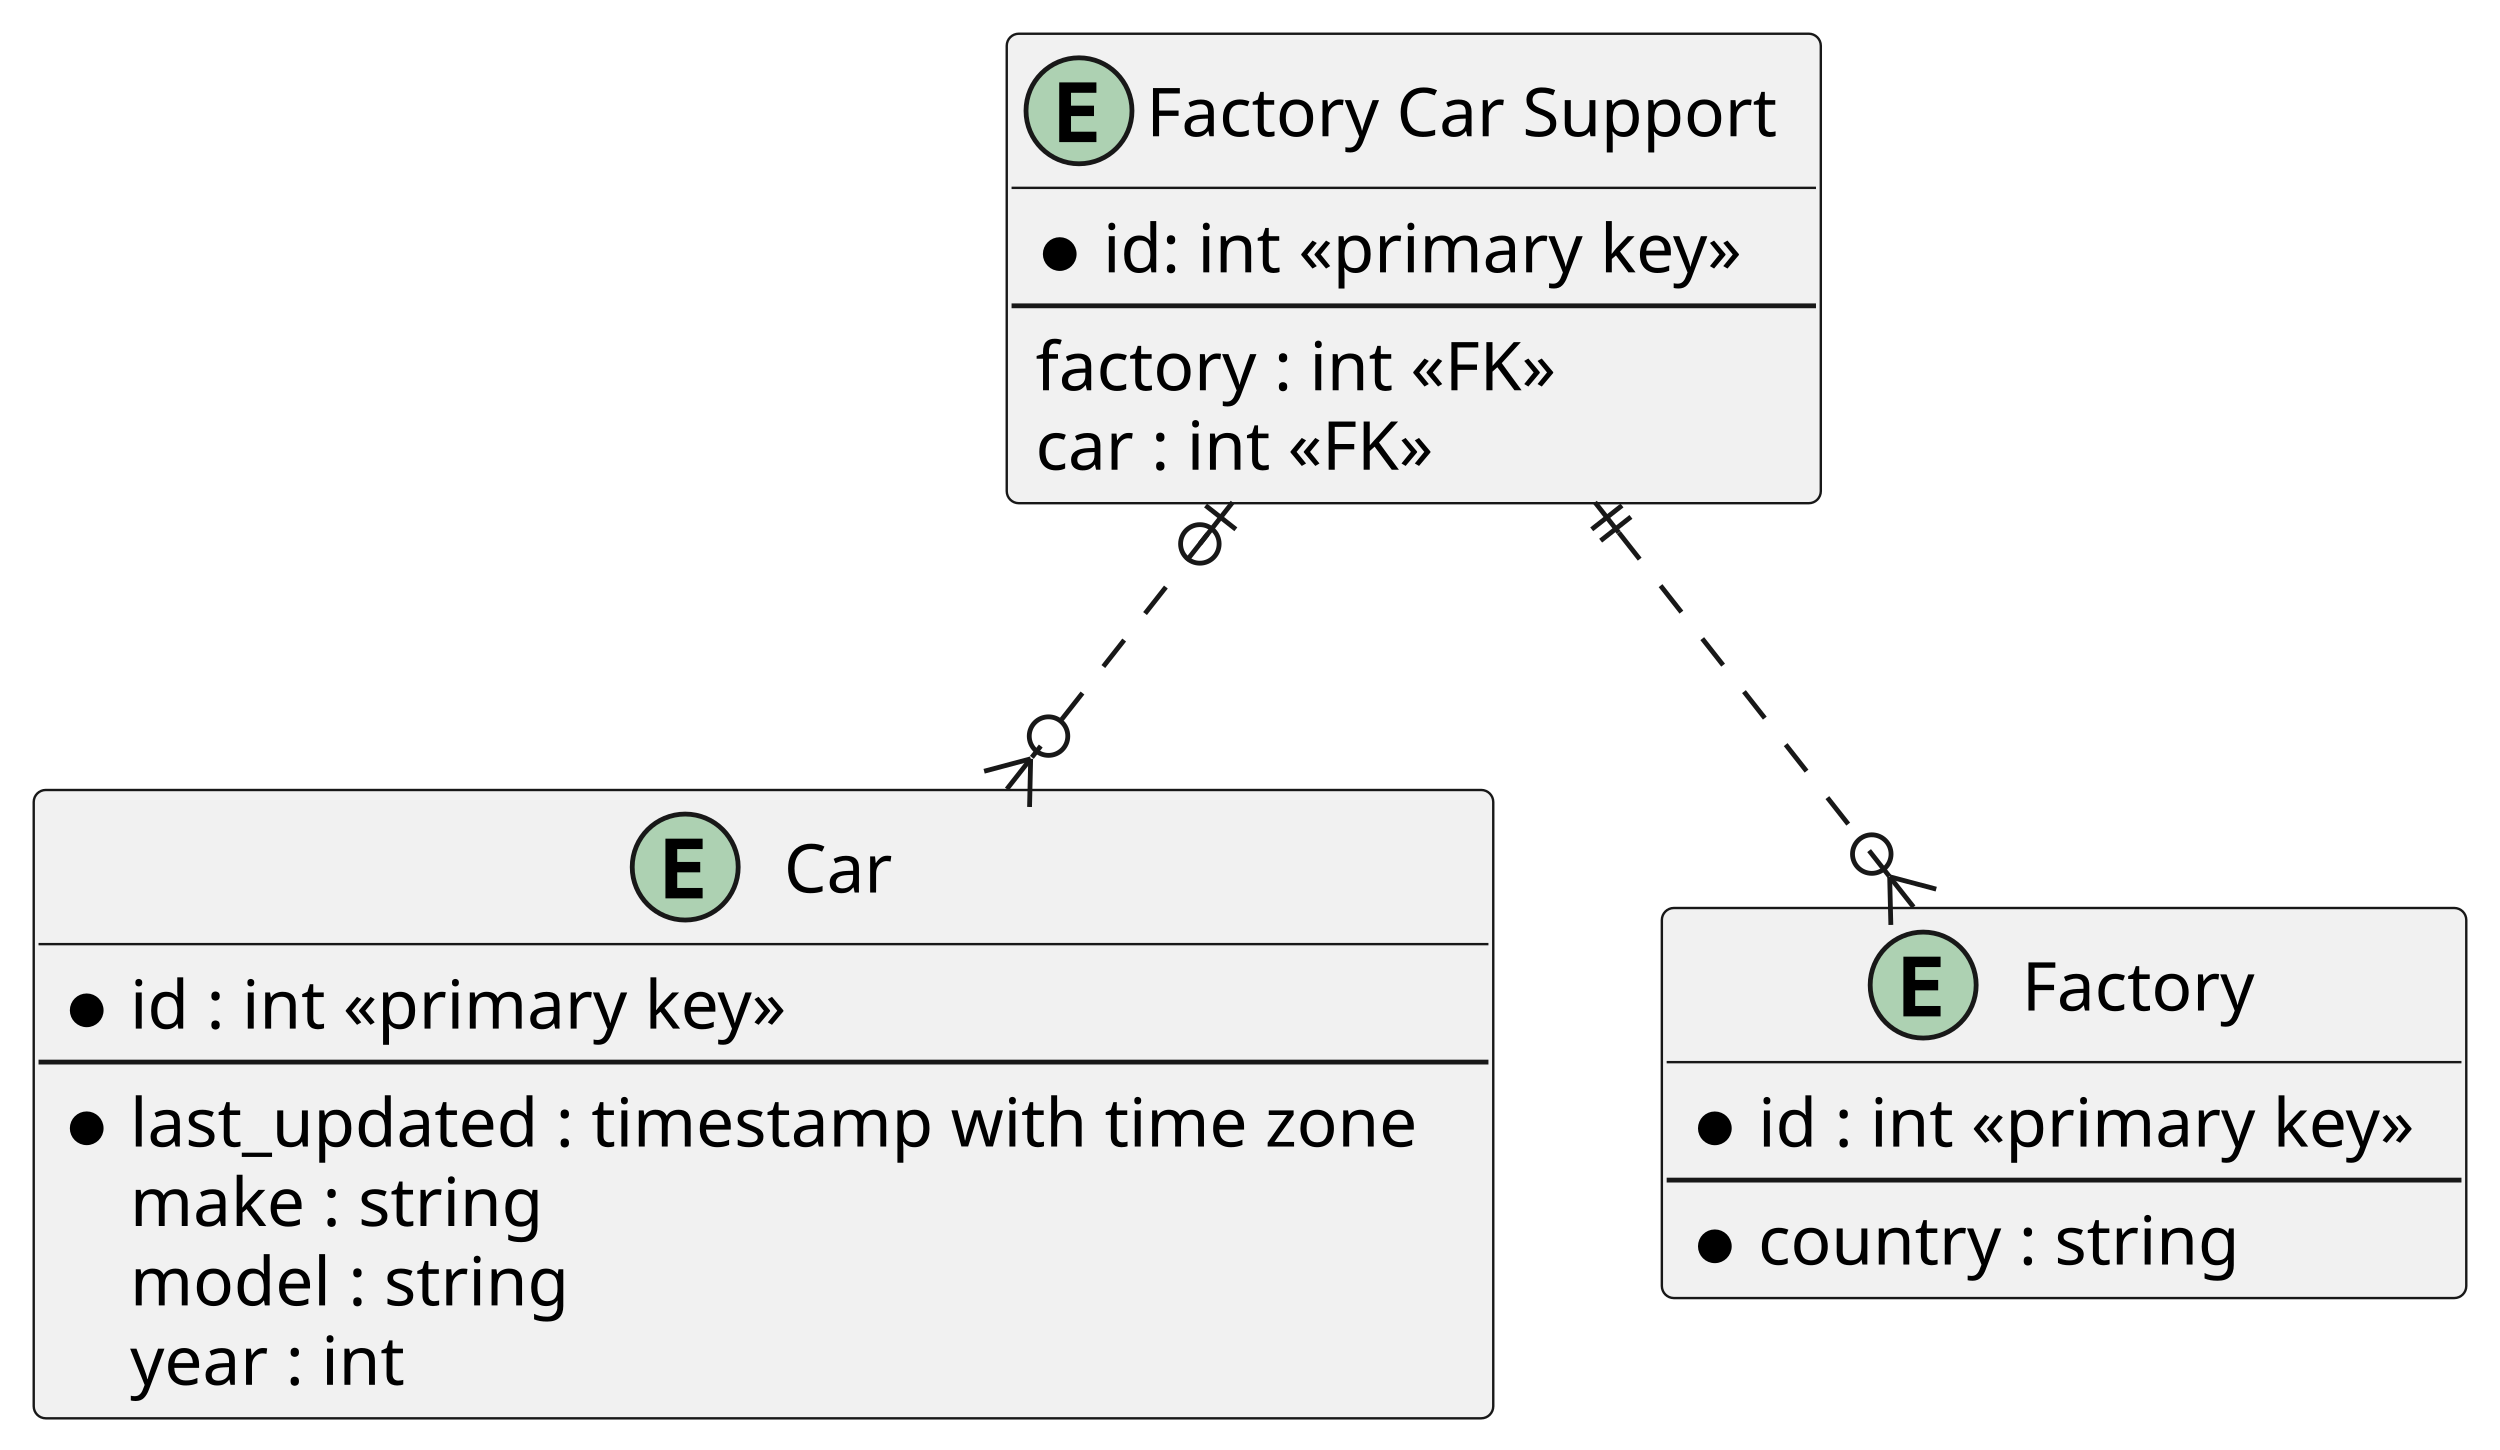
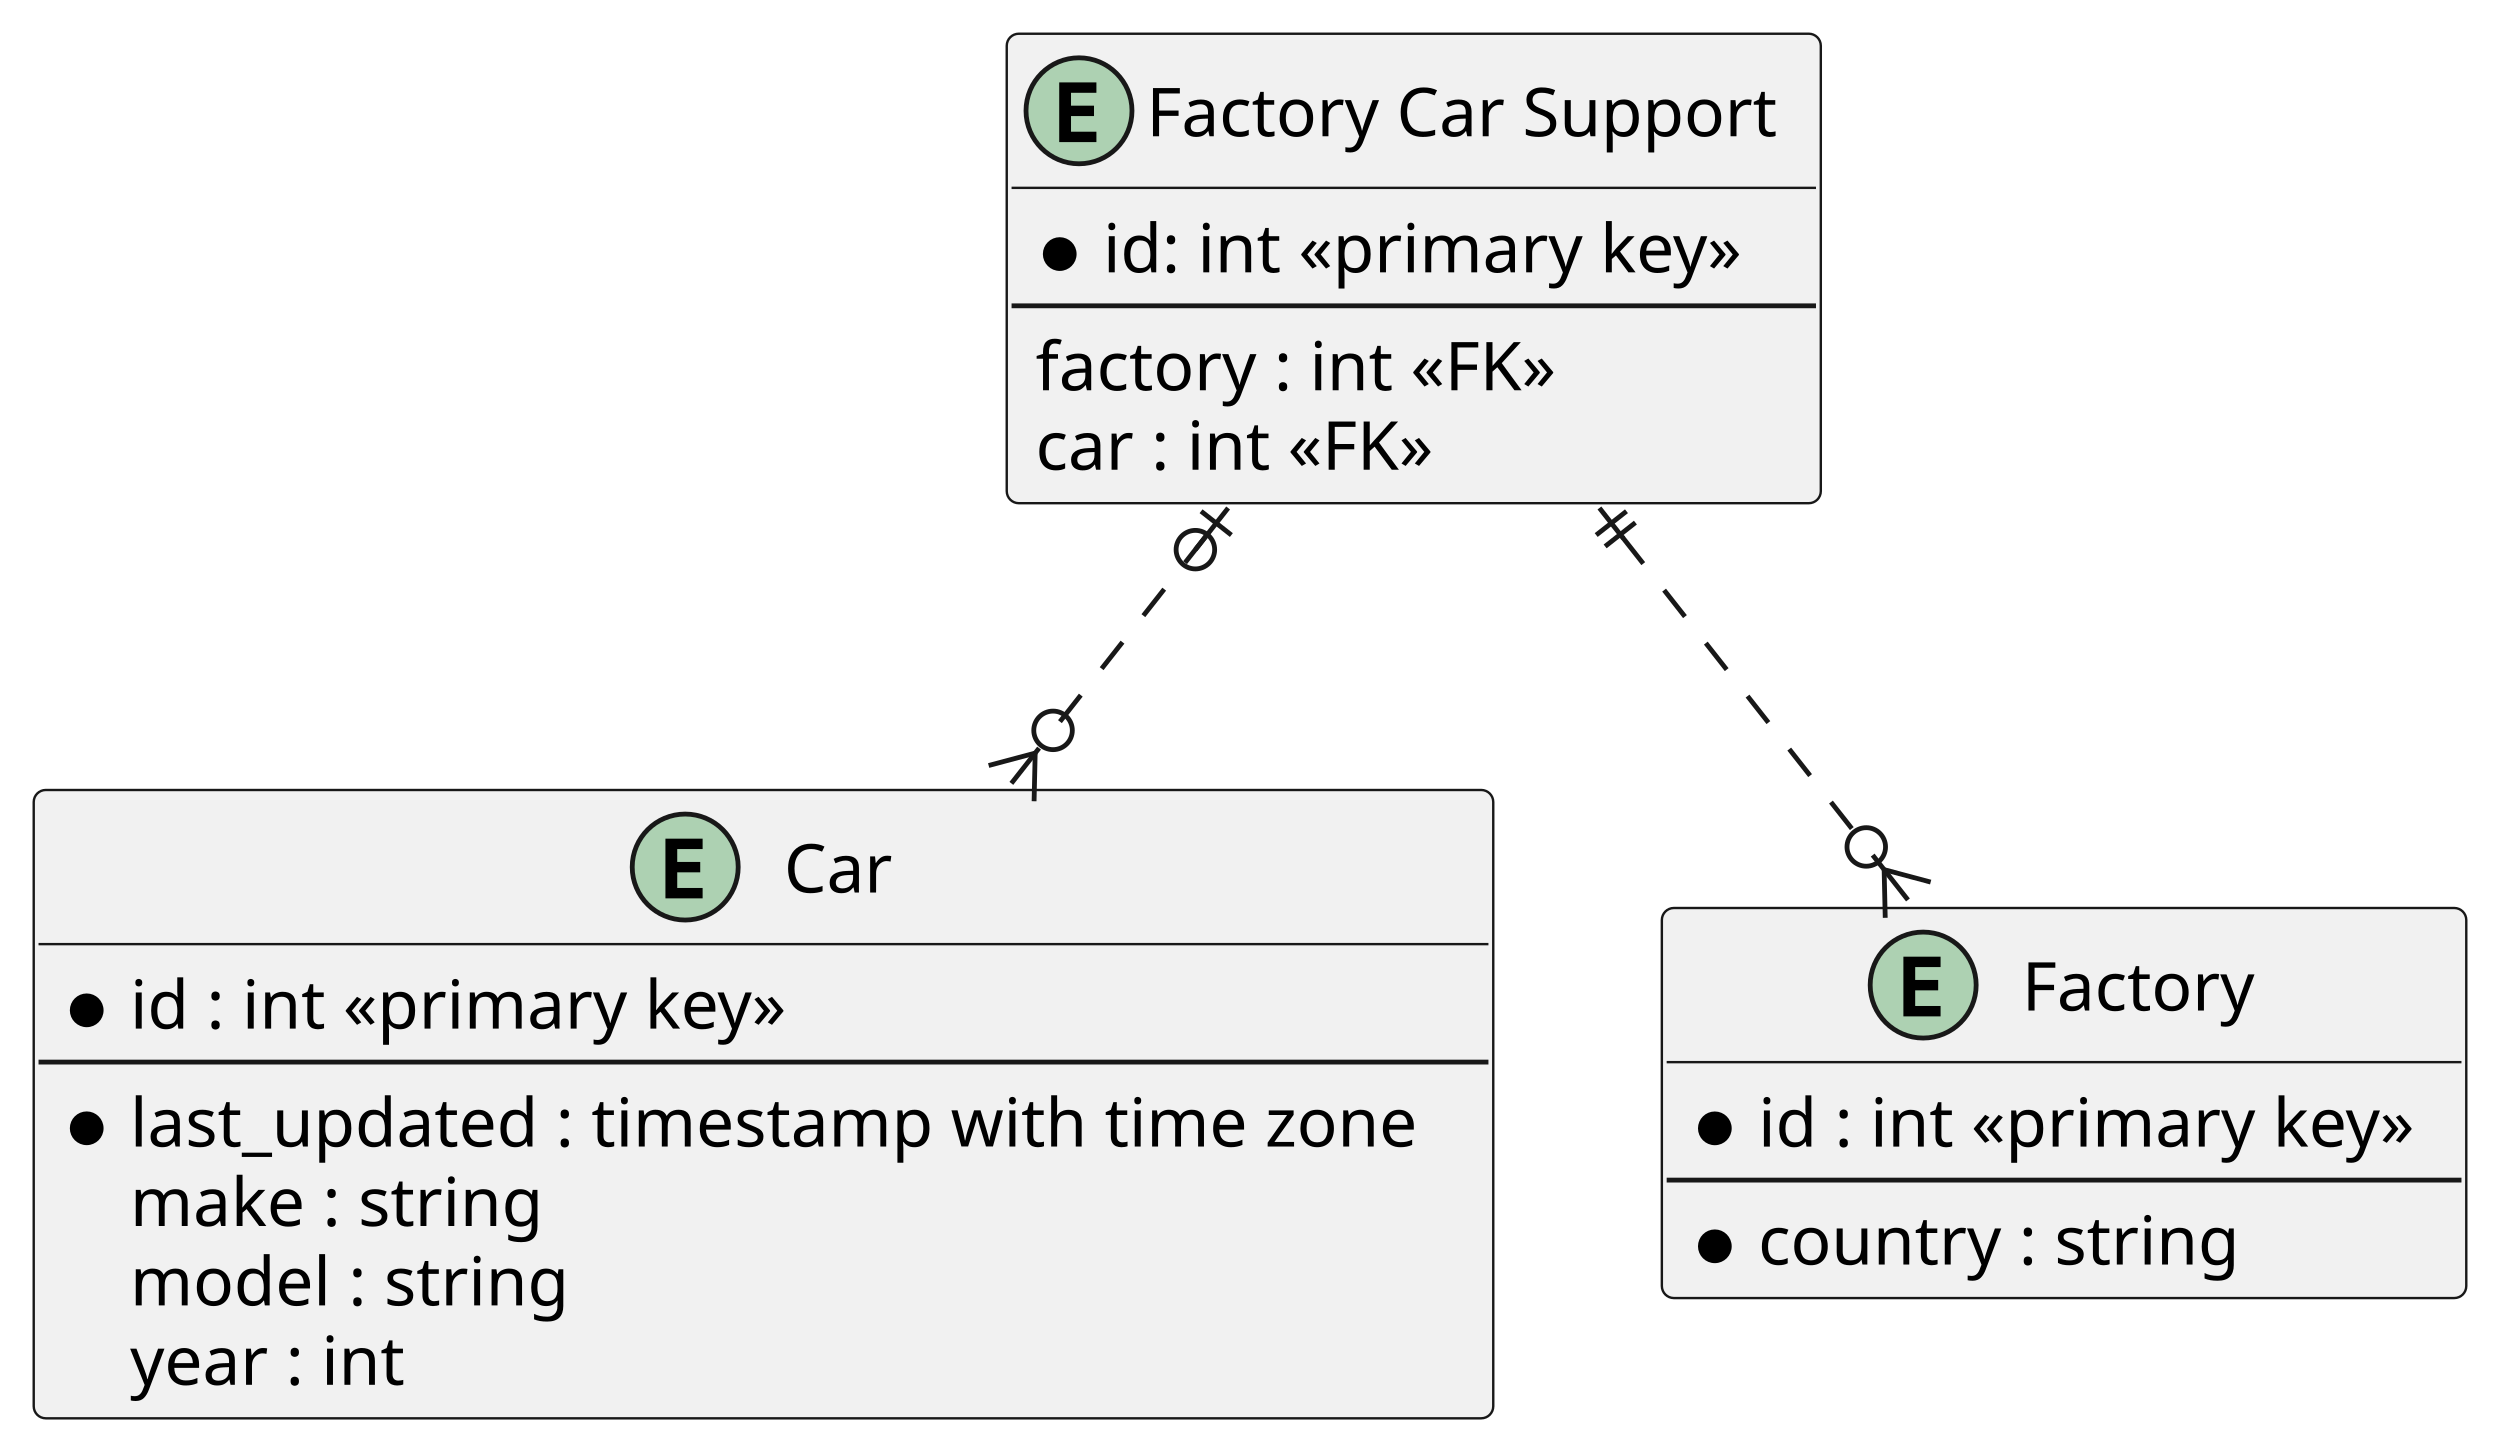
<svg xmlns="http://www.w3.org/2000/svg" contentStyleType="text/css" height="301px" preserveAspectRatio="none" style="width:519px;height:301px;background:#FFFFFF;" version="1.1" viewBox="0 0 519 301" width="519px" zoomAndPan="magnify">
  <defs />
  <g>
    <g id="elem_car">
      <rect codeLine="2" fill="#F1F1F1" height="130.441" id="car" rx="2.5" ry="2.5" style="stroke:#181818;stroke-width:0.5;" width="303" x="7" y="164" />
      <ellipse cx="142.25" cy="180" fill="#ADD1B2" rx="11" ry="11" style="stroke:#181818;stroke-width:1.0;" />
      <path d="M145.864,186.5 L138.144,186.5 L138.144,174.107 L145.864,174.107 L145.864,176.265 L140.593,176.265 L140.593,178.938 L145.366,178.938 L145.366,181.096 L140.593,181.096 L140.593,184.342 L145.864,184.342 Z " fill="#000000" />
      <text fill="#000000" font-family="sans-serif" font-size="14" lengthAdjust="spacing" textLength="24" x="162.75" y="185.291">Car</text>
      <line style="stroke:#181818;stroke-width:0.5;" x1="8" x2="309" y1="196" y2="196" />
      <ellipse cx="18" cy="209.744" fill="#000000" rx="3" ry="3" style="stroke:#000000;stroke-width:1.0;" />
      <text fill="#000000" font-family="sans-serif" font-size="14" lengthAdjust="spacing" textLength="141" x="27" y="213.535">id : int «primary key»</text>
      <line style="stroke:#181818;stroke-width:1.0;" x1="8" x2="309" y1="220.488" y2="220.488" />
      <ellipse cx="18" cy="234.232" fill="#000000" rx="3" ry="3" style="stroke:#000000;stroke-width:1.0;" />
      <text fill="#000000" font-family="sans-serif" font-size="14" lengthAdjust="spacing" textLength="277" x="27" y="238.023">last_updated : timestamp with time zone</text>
      <text fill="#000000" font-family="sans-serif" font-size="14" lengthAdjust="spacing" textLength="89" x="27" y="254.512">make : string</text>
      <text fill="#000000" font-family="sans-serif" font-size="14" lengthAdjust="spacing" textLength="95" x="27" y="271">model : string</text>
      <text fill="#000000" font-family="sans-serif" font-size="14" lengthAdjust="spacing" textLength="59" x="27" y="287.488">year : int</text>
    </g>
    <g id="elem_factory">
      <rect codeLine="11" fill="#F1F1F1" height="80.977" id="factory" rx="2.5" ry="2.5" style="stroke:#181818;stroke-width:0.5;" width="167" x="345" y="188.5" />
      <ellipse cx="399.25" cy="204.5" fill="#ADD1B2" rx="11" ry="11" style="stroke:#181818;stroke-width:1.0;" />
      <path d="M402.864,211 L395.144,211 L395.144,198.607 L402.864,198.607 L402.864,200.765 L397.593,200.765 L397.593,203.438 L402.366,203.438 L402.366,205.596 L397.593,205.596 L397.593,208.842 L402.864,208.842 Z " fill="#000000" />
      <text fill="#000000" font-family="sans-serif" font-size="14" lengthAdjust="spacing" textLength="50" x="419.75" y="209.791">Factory</text>
      <line style="stroke:#181818;stroke-width:0.5;" x1="346" x2="511" y1="220.5" y2="220.5" />
      <ellipse cx="356" cy="234.244" fill="#000000" rx="3" ry="3" style="stroke:#000000;stroke-width:1.0;" />
      <text fill="#000000" font-family="sans-serif" font-size="14" lengthAdjust="spacing" textLength="141" x="365" y="238.035">id : int «primary key»</text>
      <line style="stroke:#181818;stroke-width:1.0;" x1="346" x2="511" y1="244.988" y2="244.988" />
      <ellipse cx="356" cy="258.732" fill="#000000" rx="3" ry="3" style="stroke:#000000;stroke-width:1.0;" />
      <text fill="#000000" font-family="sans-serif" font-size="14" lengthAdjust="spacing" textLength="104" x="365" y="262.523">country : string</text>
    </g>
    <g id="elem_factoryCarSupport">
      <rect codeLine="17" fill="#F1F1F1" height="97.465" id="factoryCarSupport" rx="2.5" ry="2.5" style="stroke:#181818;stroke-width:0.5;" width="169" x="209" y="7" />
      <ellipse cx="224" cy="23" fill="#ADD1B2" rx="11" ry="11" style="stroke:#181818;stroke-width:1.0;" />
      <path d="M227.614,29.5 L219.894,29.5 L219.894,17.107 L227.614,17.107 L227.614,19.265 L222.343,19.265 L222.343,21.938 L227.116,21.938 L227.116,24.096 L222.343,24.096 L222.343,27.342 L227.614,27.342 Z " fill="#000000" />
      <text fill="#000000" font-family="sans-serif" font-size="14" lengthAdjust="spacing" textLength="137" x="238" y="28.291">Factory Car Support</text>
      <line style="stroke:#181818;stroke-width:0.5;" x1="210" x2="377" y1="39" y2="39" />
      <ellipse cx="220" cy="52.744" fill="#000000" rx="3" ry="3" style="stroke:#000000;stroke-width:1.0;" />
      <text fill="#000000" font-family="sans-serif" font-size="14" lengthAdjust="spacing" textLength="137" x="229" y="56.535">id: int «primary key»</text>
      <line style="stroke:#181818;stroke-width:1.0;" x1="210" x2="377" y1="63.488" y2="63.488" />
      <text fill="#000000" font-family="sans-serif" font-size="14" lengthAdjust="spacing" textLength="112" x="215" y="81.023">factory : int «FK»</text>
      <text fill="#000000" font-family="sans-serif" font-size="14" lengthAdjust="spacing" textLength="86" x="215" y="97.512">car : int «FK»</text>
    </g>
    <g id="link_factoryCarSupport_factory">
-       <path codeLine="24" d="M336.07,110.58 C354.12,133.51 374.93,159.95 392.23,181.93 " fill="none" id="factoryCarSupport-factory" style="stroke:#181818;stroke-width:1.0;stroke-dasharray:7.0,7.0;" />
-       <line style="stroke:#181818;stroke-width:1.0;" x1="392.296" x2="401.961" y1="182.018" y2="184.585" />
-       <line style="stroke:#181818;stroke-width:1.0;" x1="392.296" x2="392.539" y1="182.018" y2="192.015" />
-       <line style="stroke:#181818;stroke-width:1.0;" x1="392.296" x2="397.25" y1="182.018" y2="188.3" />
-       <ellipse cx="388.581" cy="177.307" fill="none" rx="4" ry="4" style="stroke:#181818;stroke-width:1.0;" />
-       <line style="stroke:#181818;stroke-width:1.0;" x1="330.438" x2="336.727" y1="109.887" y2="104.942" />
-       <line style="stroke:#181818;stroke-width:1.0;" x1="332.293" x2="338.581" y1="112.245" y2="107.3" />
-       <line style="stroke:#181818;stroke-width:1.0;" x1="336.055" x2="331.11" y1="110.559" y2="104.27" />
+       <path codeLine="24" d="M336.81,111.51 C354.32,133.77 374.35,159.21 391.21,180.62 " fill="none" id="factoryCarSupport-factory" style="stroke:#181818;stroke-width:1.0;stroke-dasharray:7.0,7.0;" />
+       <line style="stroke:#181818;stroke-width:1.0;" x1="331.368" x2="337.657" y1="111.077" y2="106.132" />
+       <line style="stroke:#181818;stroke-width:1.0;" x1="333.223" x2="339.511" y1="113.435" y2="108.49" />
+       <line style="stroke:#181818;stroke-width:1.0;" x1="336.985" x2="332.04" y1="111.749" y2="105.46" />
+       <line style="stroke:#181818;stroke-width:1.0;" x1="391.145" x2="400.806" y1="180.541" y2="183.121" />
+       <line style="stroke:#181818;stroke-width:1.0;" x1="391.145" x2="391.374" y1="180.541" y2="190.539" />
+       <line style="stroke:#181818;stroke-width:1.0;" x1="391.145" x2="396.09" y1="180.541" y2="186.83" />
+       <ellipse cx="387.436" cy="175.825" fill="none" rx="4" ry="4" style="stroke:#181818;stroke-width:1.0;" />
    </g>
    <g id="link_factoryCarSupport_car">
-       <path codeLine="25" d="M250.7,110.87 C239.11,125.59 226.4,141.74 214.21,157.23 " fill="none" id="factoryCarSupport-car" style="stroke:#181818;stroke-width:1.0;stroke-dasharray:7.0,7.0;" />
-       <line style="stroke:#181818;stroke-width:1.0;" x1="213.965" x2="213.736" y1="157.531" y2="167.529" />
-       <line style="stroke:#181818;stroke-width:1.0;" x1="213.965" x2="204.304" y1="157.531" y2="160.111" />
-       <line style="stroke:#181818;stroke-width:1.0;" x1="213.965" x2="209.02" y1="157.531" y2="163.82" />
-       <ellipse cx="217.674" cy="152.815" fill="none" rx="4" ry="4" style="stroke:#181818;stroke-width:1.0;" />
-       <line style="stroke:#181818;stroke-width:1.0;" x1="249.09" x2="255.89" y1="112.917" y2="104.27" />
-       <ellipse cx="249.09" cy="112.917" fill="none" rx="4" ry="4" style="stroke:#181818;stroke-width:1.0;" />
-       <line style="stroke:#181818;stroke-width:1.0;" x1="250.273" x2="256.562" y1="104.942" y2="109.887" />
+       <path codeLine="25" d="M250.35,111.31 C239.05,125.67 226.69,141.37 214.81,156.46 " fill="none" id="factoryCarSupport-car" style="stroke:#181818;stroke-width:1.0;stroke-dasharray:7.0,7.0;" />
+       <line style="stroke:#181818;stroke-width:1.0;" x1="248.161" x2="254.96" y1="114.107" y2="105.46" />
+       <ellipse cx="248.161" cy="114.107" fill="none" rx="4" ry="4" style="stroke:#181818;stroke-width:1.0;" />
+       <line style="stroke:#181818;stroke-width:1.0;" x1="249.343" x2="255.632" y1="106.132" y2="111.077" />
+       <line style="stroke:#181818;stroke-width:1.0;" x1="214.905" x2="214.676" y1="156.341" y2="166.339" />
+       <line style="stroke:#181818;stroke-width:1.0;" x1="214.905" x2="205.244" y1="156.341" y2="158.921" />
+       <line style="stroke:#181818;stroke-width:1.0;" x1="214.905" x2="209.96" y1="156.341" y2="162.63" />
+       <ellipse cx="218.614" cy="151.625" fill="none" rx="4" ry="4" style="stroke:#181818;stroke-width:1.0;" />
    </g>
  </g>
</svg>
